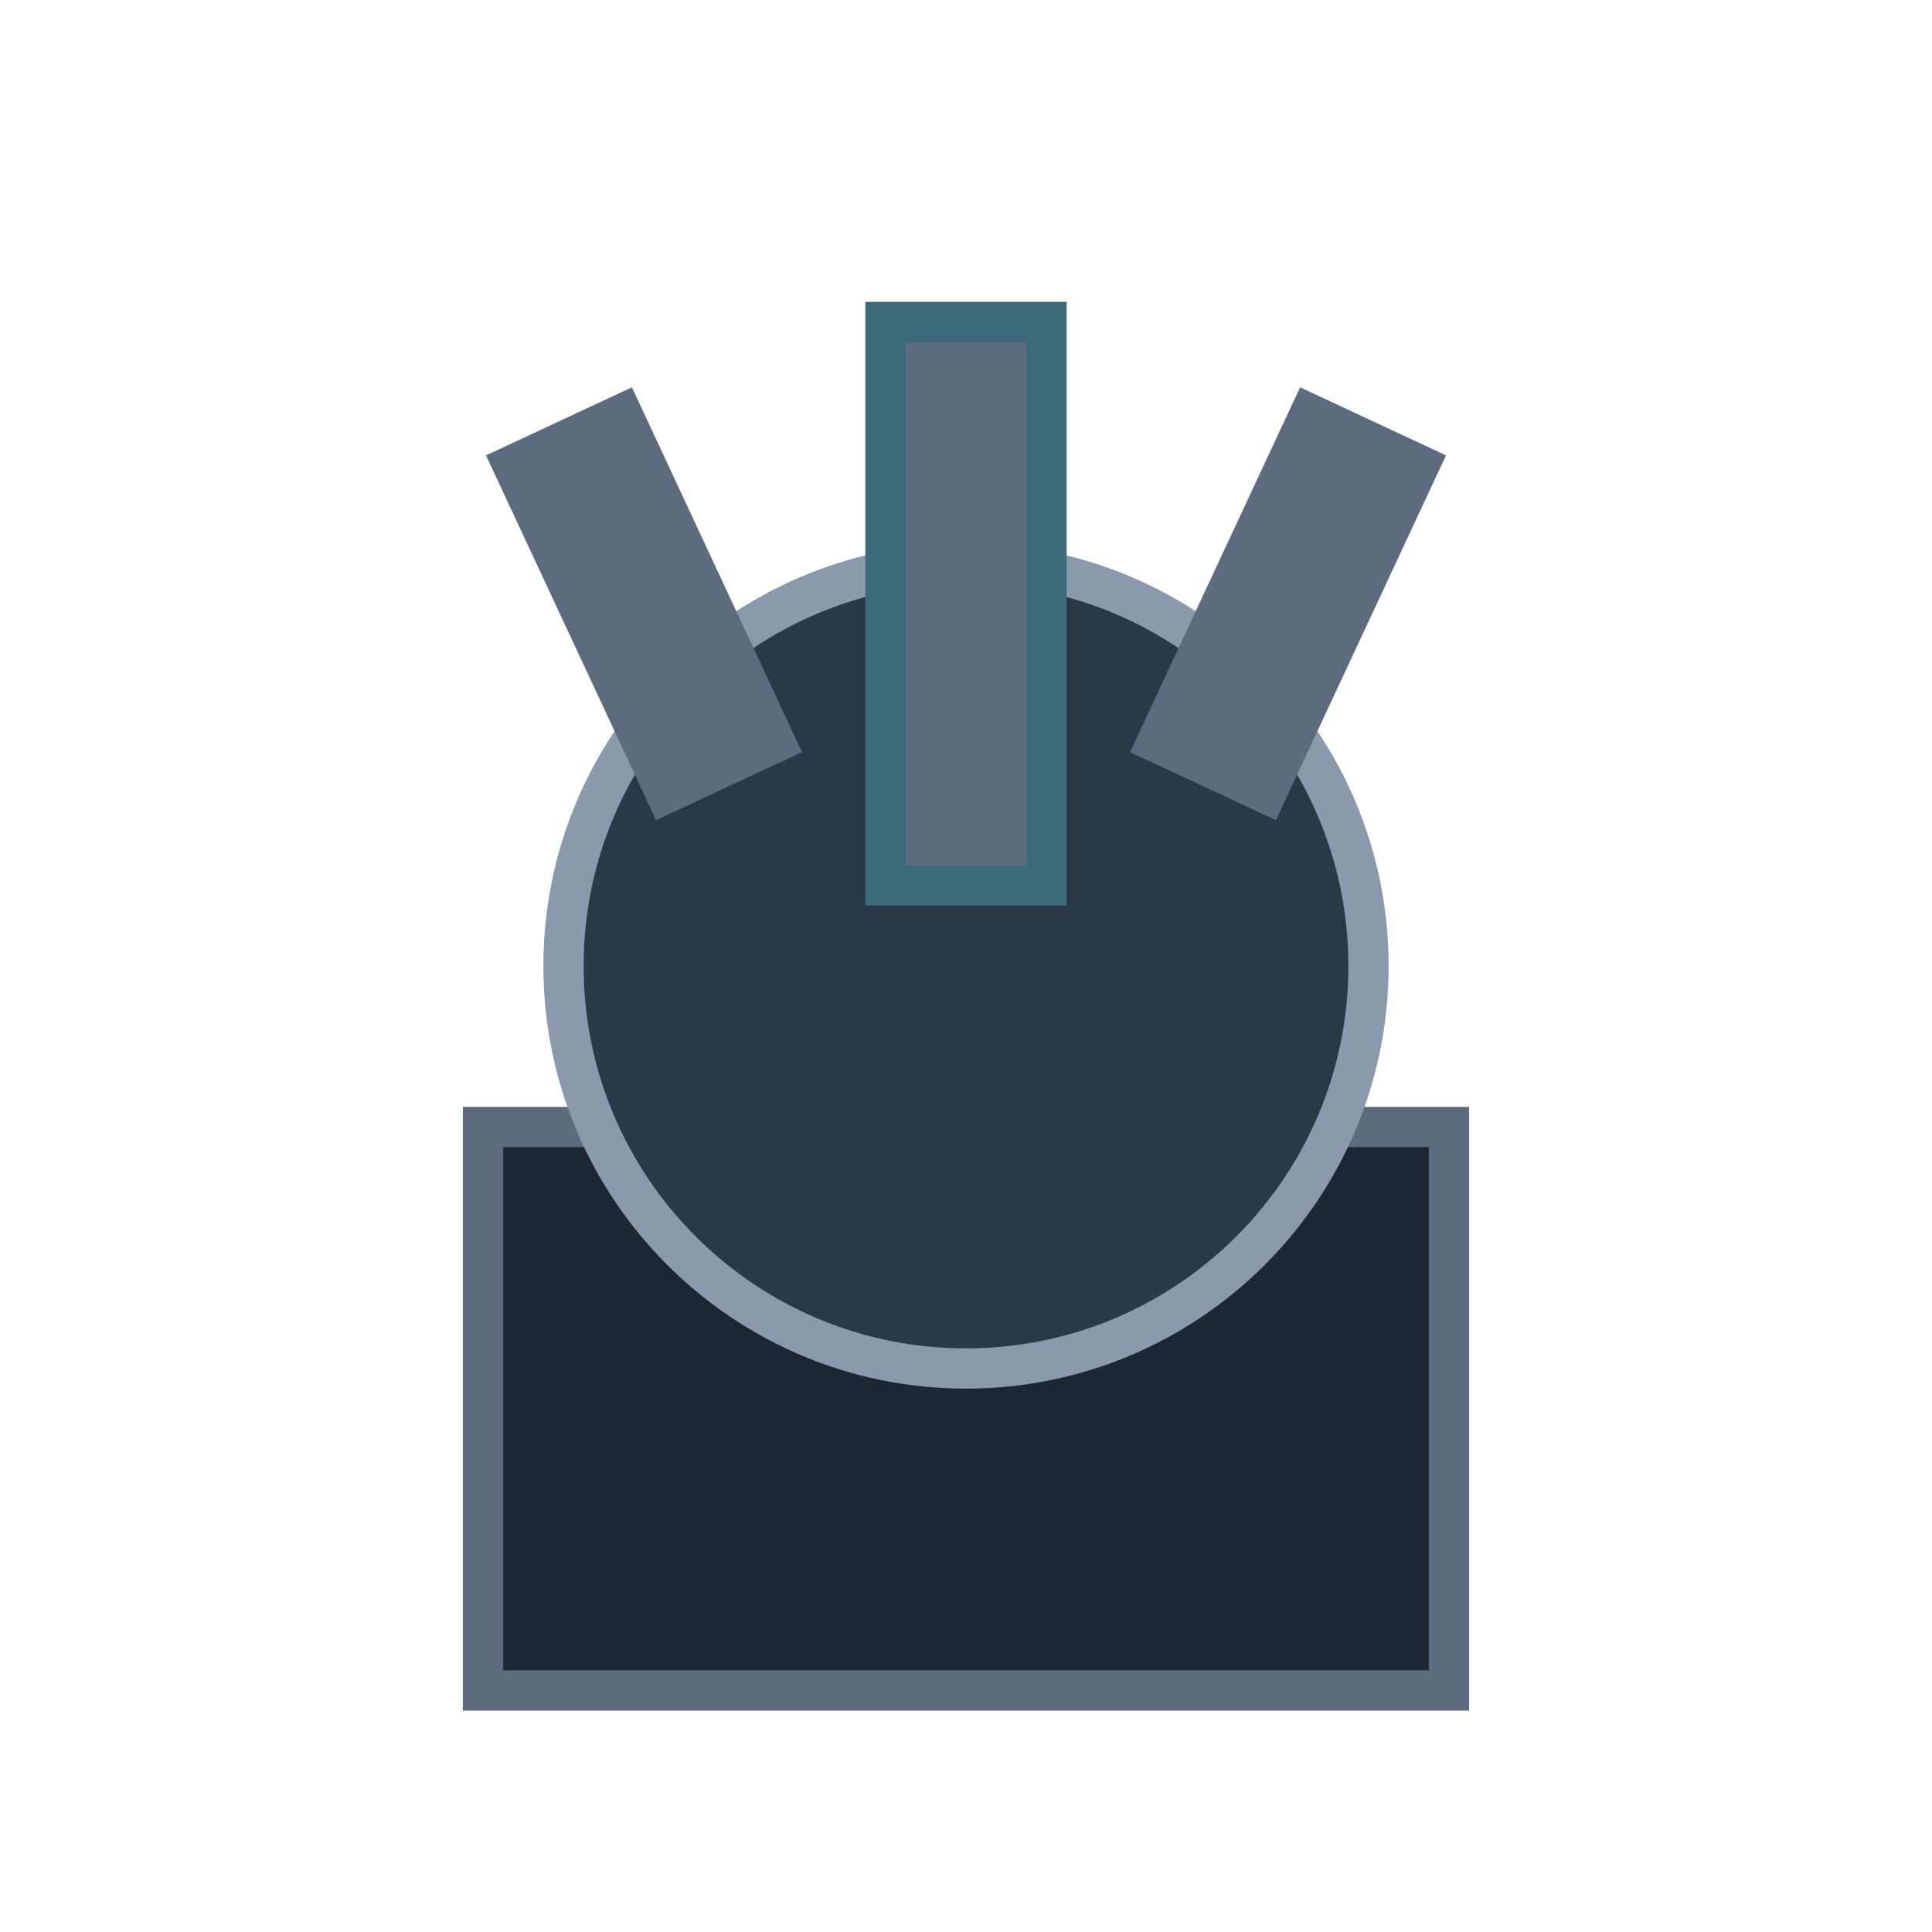
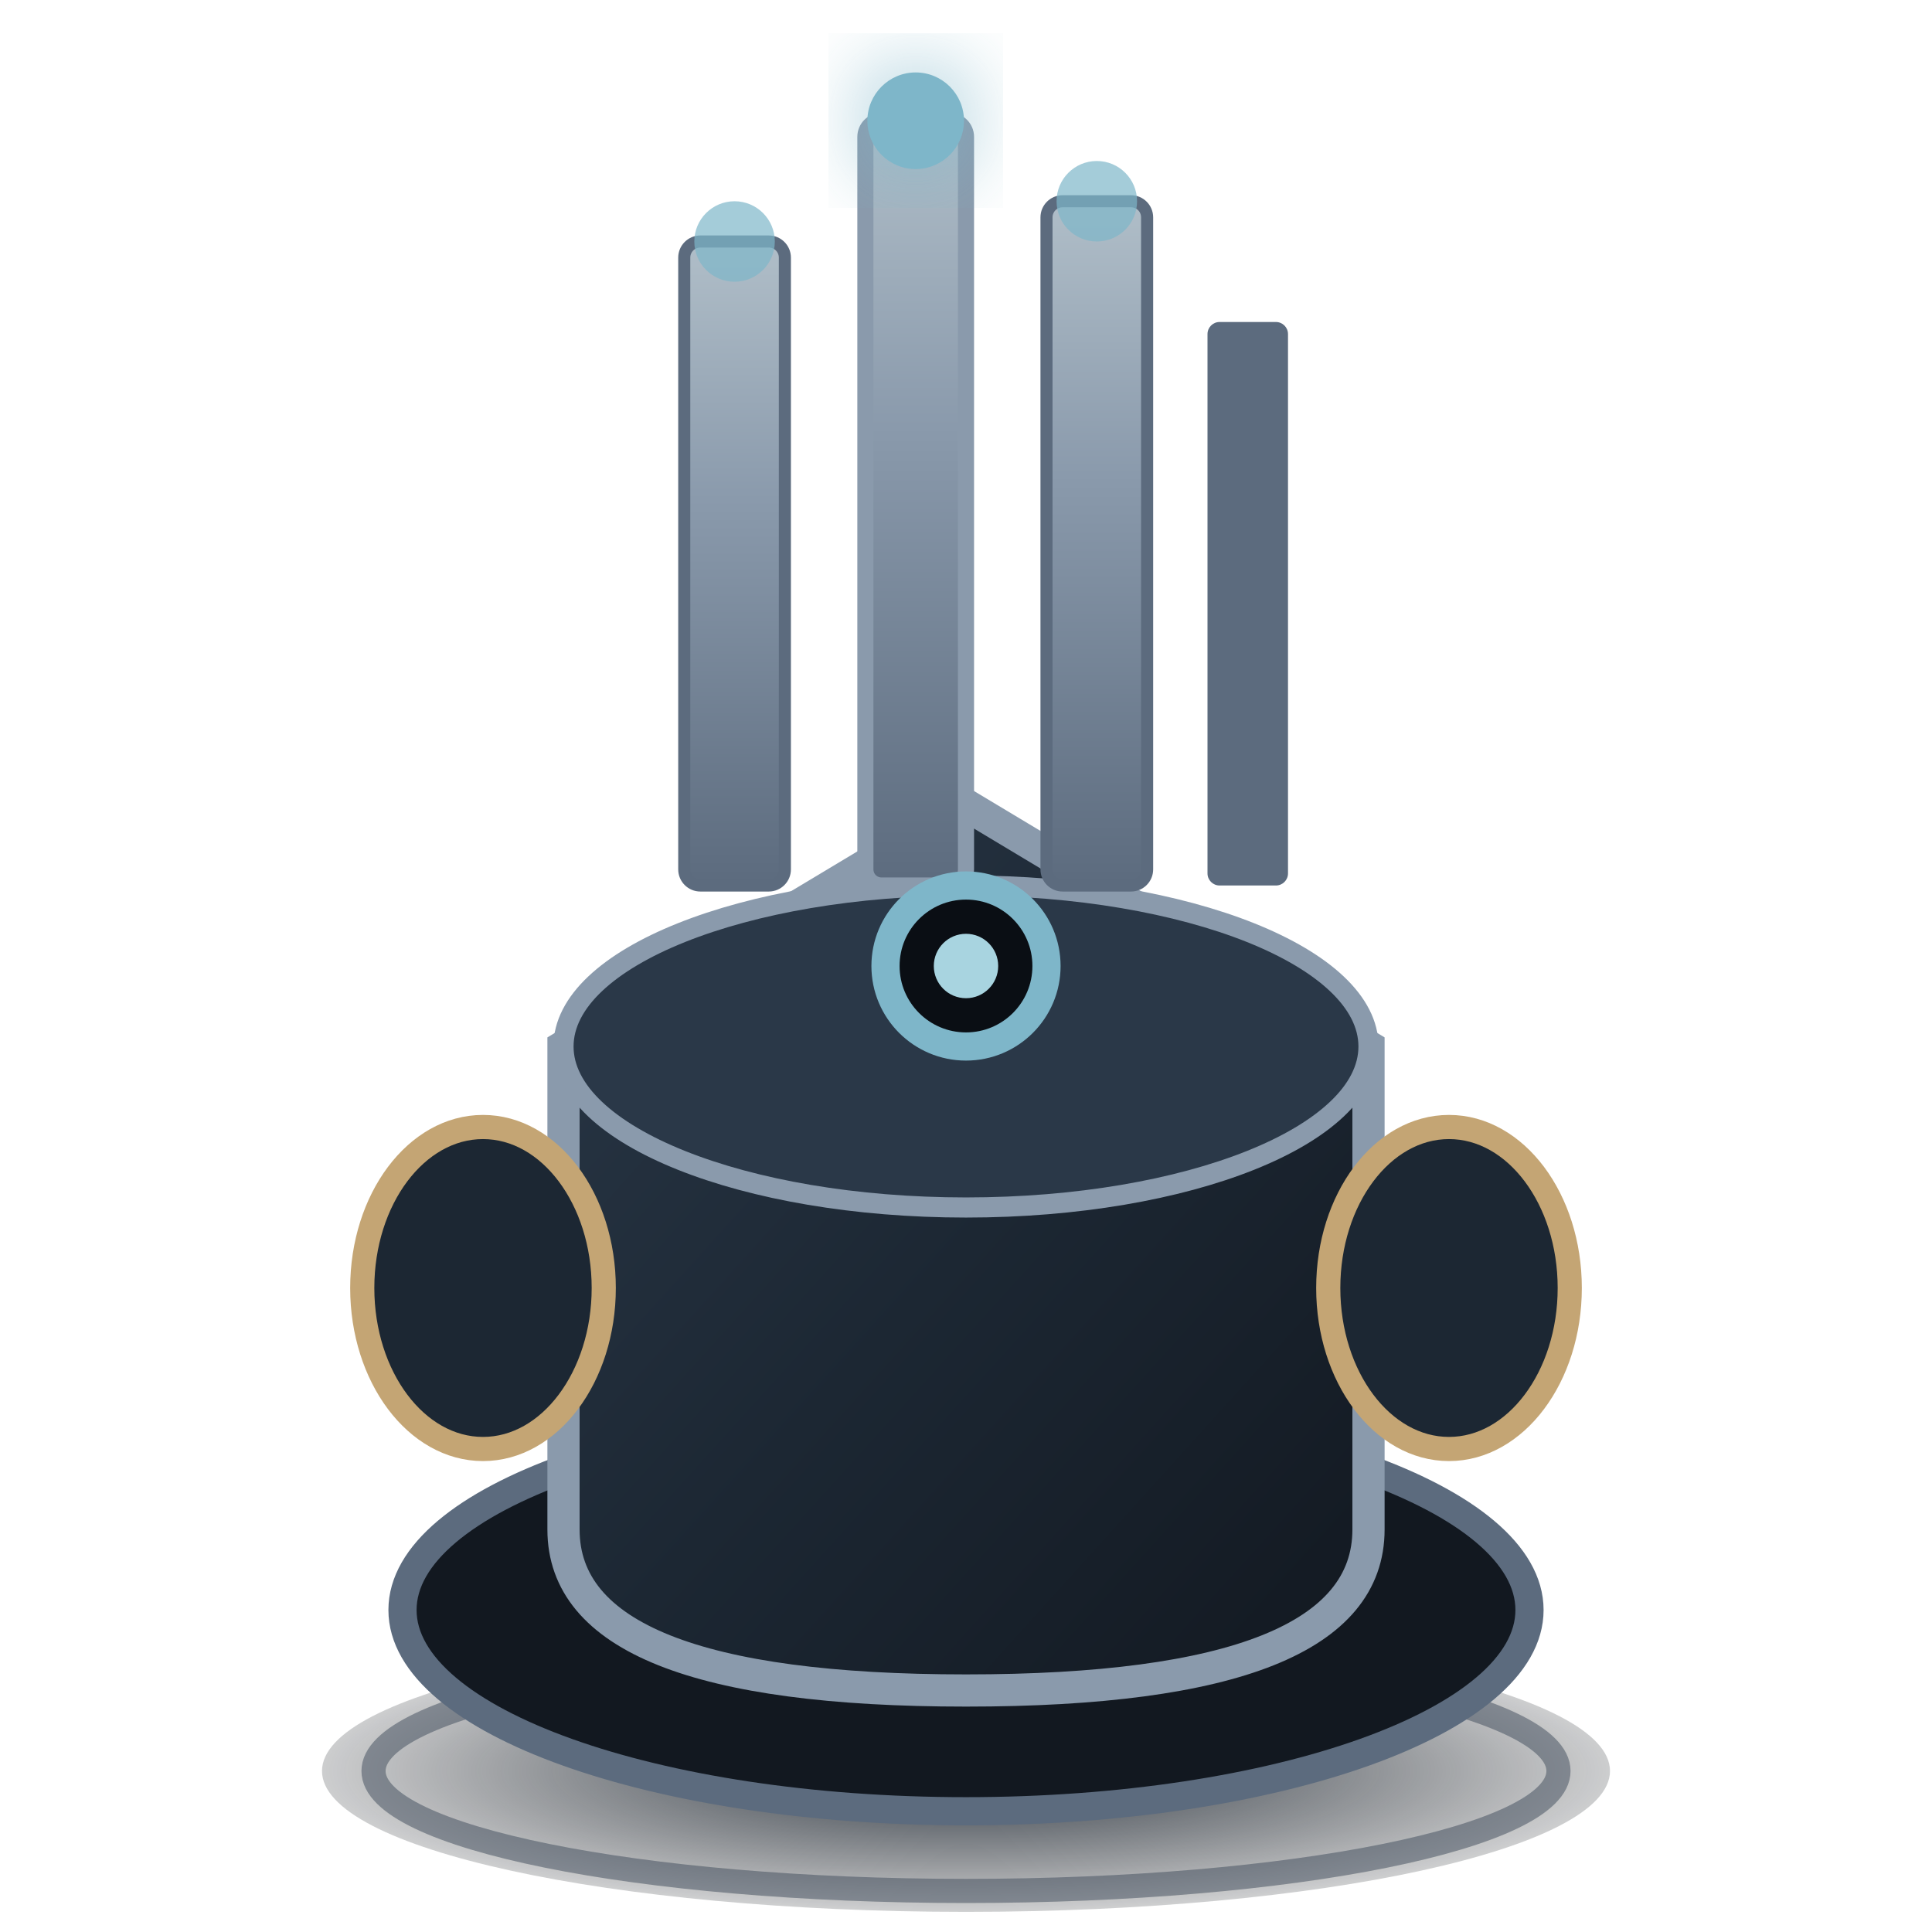
<svg xmlns="http://www.w3.org/2000/svg" viewBox="0 0 48 48" width="48" height="48" fill="none">
-   <rect x="12" y="28" width="24" height="14" fill="#1c2733" stroke="#5c6b7e" />
-   <circle cx="24" cy="24" r="10" fill="#2a3848" stroke="#8a9aac" />
-   <rect x="22" y="8" width="4" height="14" fill="#5c6b7e" stroke="#3d6a7a" />
-   <rect x="14" y="10" width="4" height="10" fill="#5c6b7e" transform="rotate(-25 16 15)" />
-   <rect x="30" y="10" width="4" height="10" fill="#5c6b7e" transform="rotate(25 32 15)" />
+   <defs>
+     <radialGradient id="padG" cx="50%" cy="50%" r="50%">
+       <stop offset="0%" stop-color="#1c2733" stop-opacity="0.9" />
+       <stop offset="100%" stop-color="#0a0e14" stop-opacity="0.2" />
+     </radialGradient>
+     <radialGradient id="coreG" cx="40%" cy="35%" r="60%">
+       <stop offset="0%" stop-color="#d4eef5" />
+       <stop offset="45%" stop-color="#7eb6c9" />
+       <stop offset="100%" stop-color="#1a4050" stop-opacity="0.8" />
+     </radialGradient>
+     <linearGradient id="hullL" x1="0" y1="0" x2="1" y2="1">
+       <stop offset="0%" stop-color="#2a3848" />
+       <stop offset="50%" stop-color="#1c2733" />
+       <stop offset="100%" stop-color="#121820" />
+     </linearGradient>
+     <linearGradient id="steelL" x1="0" y1="0" x2="0" y2="1">
+       <stop offset="0%" stop-color="#b0bec8" />
+       <stop offset="40%" stop-color="#8a9aac" />
+       <stop offset="100%" stop-color="#5c6b7e" />
+     </linearGradient>
+     <linearGradient id="brassL" x1="0" y1="0" x2="0" y2="1">
+       <stop offset="0%" stop-color="#e0c9a0" />
+       <stop offset="100%" stop-color="#8a7350" />
+     </linearGradient>
+     <filter id="softGlow" x="-40%" y="-40%" width="180%" height="180%">
+       <feGaussianBlur stdDeviation="1.2" result="b" />
+       <feMerge>
+         <feMergeNode in="b" />
+         <feMergeNode in="SourceGraphic" />
+       </feMerge>
+     </filter>
+   </defs>
+   <ellipse cx="24" cy="44" rx="16" ry="3.5" fill="url(#padG)" />
+   <ellipse cx="24" cy="44" rx="14.72" ry="2.98" fill="none" stroke="#3d4a5a" stroke-width="0.6" opacity="0.5" />
+   <ellipse cx="24" cy="40" rx="14" ry="5" fill="#121820" stroke="#5c6b7e" stroke-width="0.7" />
+   <path d="M14 38 L14 26 L24 20 L34 26 L34 38 Q34 42 24 42 Q14 42 14 38 Z" fill="url(#hullL)" stroke="#8a9aac" stroke-width="0.8" />
+   <ellipse cx="24" cy="26" rx="10" ry="4" fill="#2a3848" stroke="#8a9aac" stroke-width="0.5" />
+   <g transform="translate(0,-2)">
+     <rect x="17" y="8" width="2.5" height="16" rx="0.4" fill="url(#steelL)" stroke="#5c6b7e" stroke-width="0.3" />
+     <rect x="21.5" y="5" width="2.5" height="19" rx="0.4" fill="url(#steelL)" stroke="#8a9aac" stroke-width="0.4" />
+     <rect x="26" y="7" width="2.5" height="17" rx="0.4" fill="url(#steelL)" stroke="#5c6b7e" stroke-width="0.3" />
+     <rect x="30" y="10" width="2" height="14" rx="0.3" fill="#5c6b7e" />
+     <circle cx="18.25" cy="8" r="1" fill="#7eb6c9" opacity="0.7" />
+     <circle cx="22.75" cy="5" r="1.2" fill="#7eb6c9" filter="url(#softGlow)" />
+     <circle cx="27.25" cy="7" r="1" fill="#7eb6c9" opacity="0.7" />
+   </g>
+   <ellipse cx="12" cy="32" rx="3" ry="4" fill="#1c2733" stroke="#c4a574" stroke-width="0.6" />
+   <ellipse cx="36" cy="32" rx="3" ry="4" fill="#1c2733" stroke="#c4a574" stroke-width="0.6" />
+   <circle cx="24" cy="24" r="2" fill="#0a0e14" stroke="#7eb6c9" stroke-width="0.7" />
+   <circle cx="24" cy="24" r="0.8" fill="#a8d4e0" />
</svg>
